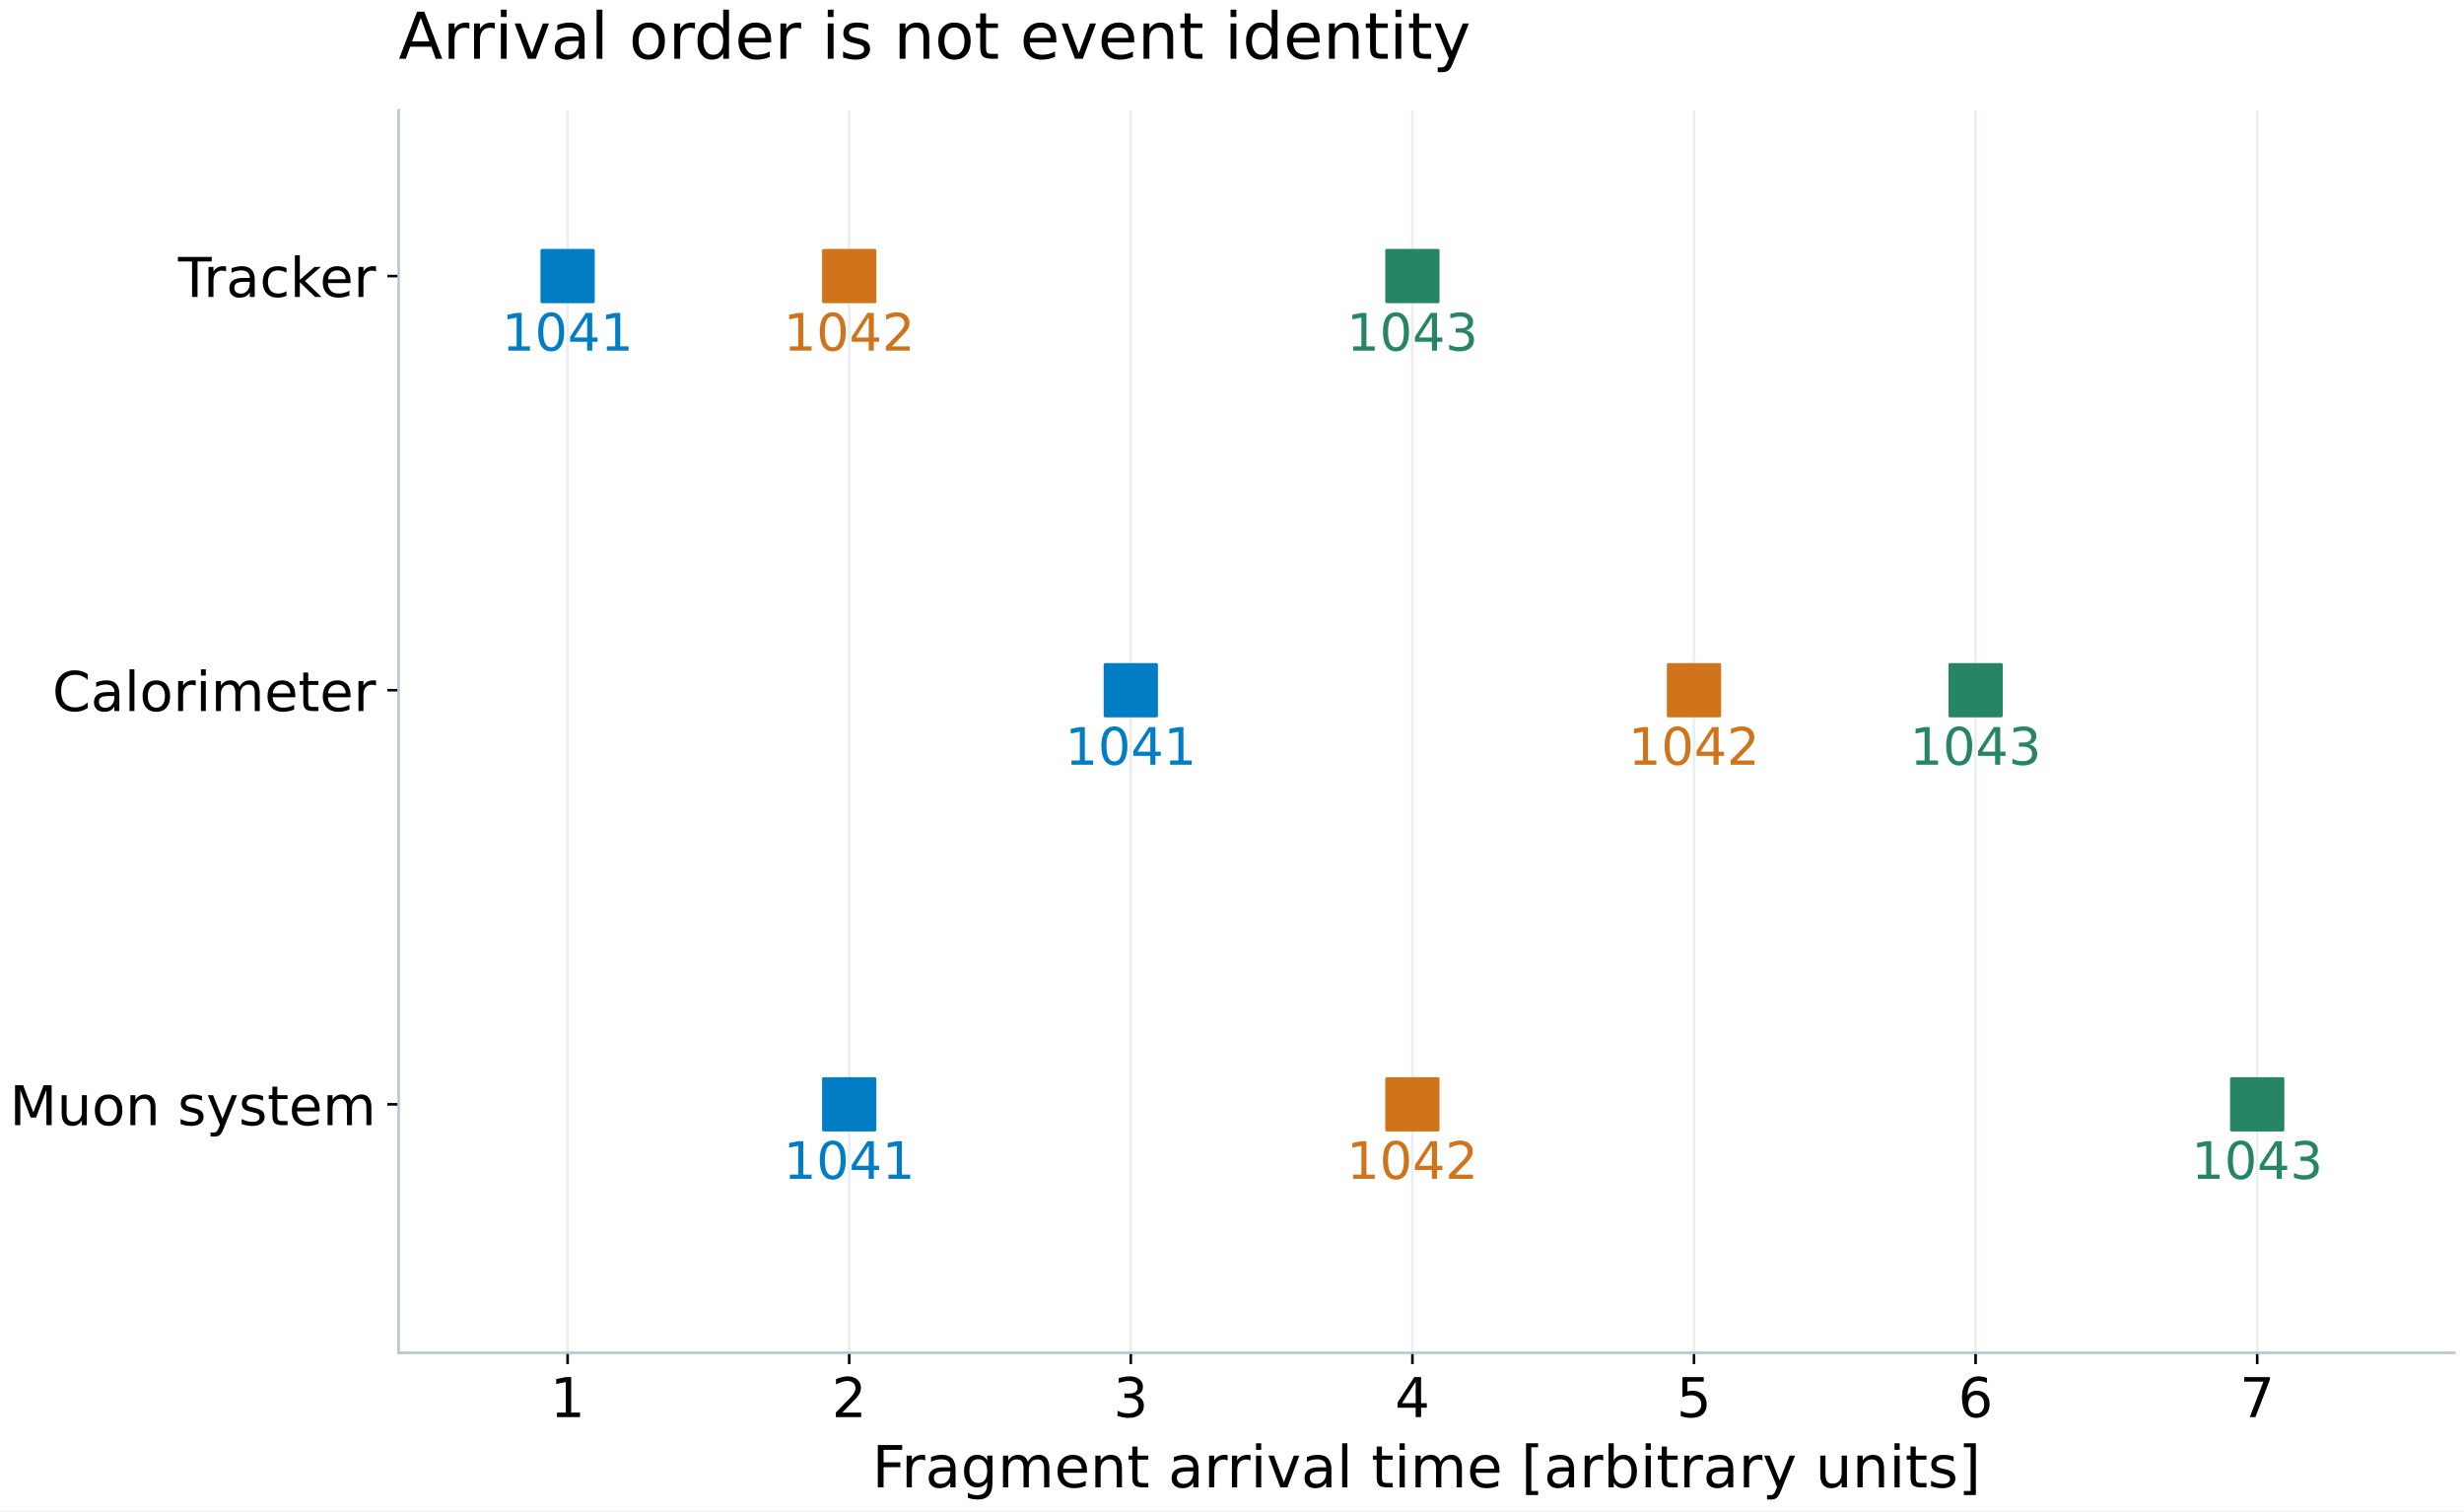
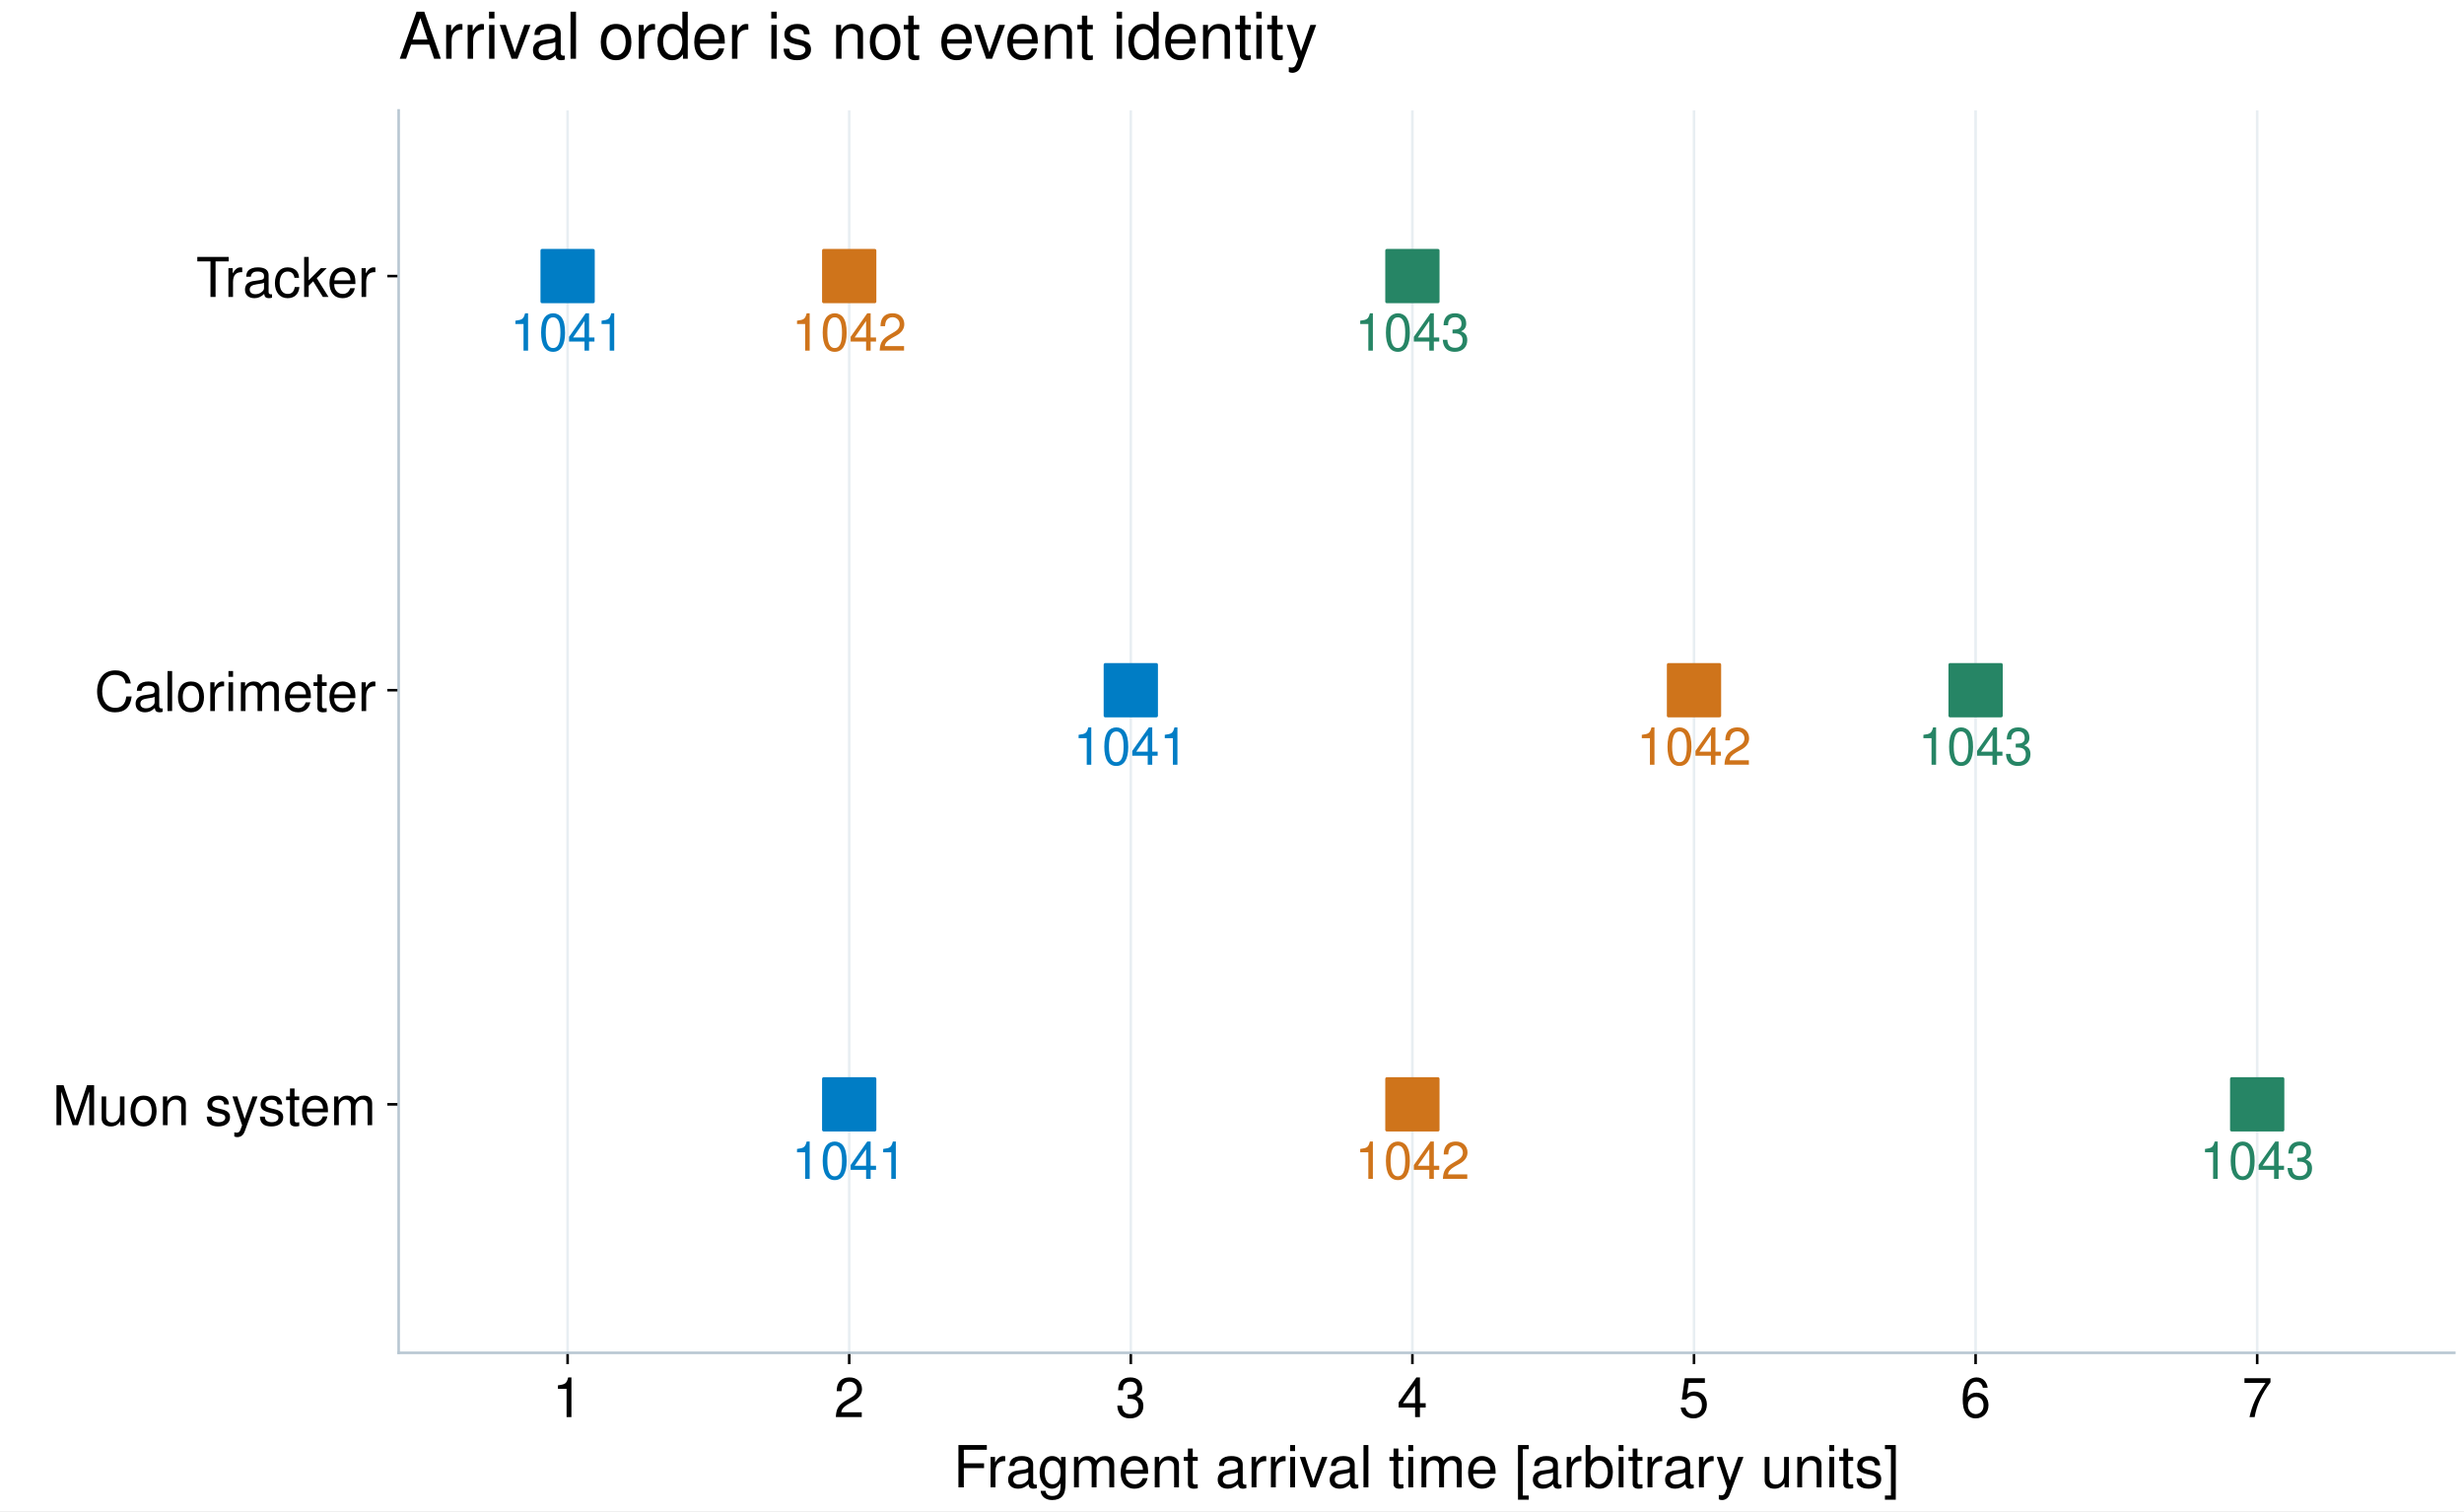
<svg xmlns="http://www.w3.org/2000/svg" xmlns:xlink="http://www.w3.org/1999/xlink" width="763.2pt" height="468pt" viewBox="0 0 763.2 468" version="1.1">
  <defs>
    <style type="text/css">*{stroke-linejoin: round; stroke-linecap: butt}</style>
  </defs>
  <g id="figure_1">
    <g id="patch_1">
      <path d="M 0 468  L 763.2 468  L 763.2 0  L 0 0  z " style="fill: #ffffff" />
    </g>
    <g id="axes_1">
      <g id="patch_2">
        <path d="M 123.478 418.998  L 760.2 418.998  L 760.2 34.197  L 123.478 34.197  z " style="fill: #ffffff" />
      </g>
      <g id="matplotlib.axis_1">
        <g id="xtick_1">
          <g id="line2d_1">
            <path d="M 175.811 418.998  L 175.811 34.197  " clip-path="url(#p40c60de4d8)" style="fill: none; stroke: #e0e8ed; stroke-opacity: 0.75; stroke-width: 0.8; stroke-linecap: square" />
          </g>
          <g id="line2d_2">
            <defs>
              <path id="mb083460820" d="M 0 0  L 0 3.5  " style="stroke: #000000; stroke-width: 0.8" />
            </defs>
            <g>
              <use xlink:href="#mb083460820" x="175.811" y="418.998" style="stroke: #000000; stroke-width: 0.8" />
            </g>
          </g>
          <g id="text_1">
-             <text style="font-size: 17px; font-family: 'DejaVu Sans'; text-anchor: middle" x="175.811" y="438.914" transform="rotate(-0 175.8112 438.9144)">1</text>
+             <text style="font-size: 17px; font-family: 'Helvetica Neue', Helvetica, Arial, sans-serif; text-anchor: middle" x="175.811" y="438.914" transform="rotate(-0 175.8112 438.9144)">1</text>
          </g>
        </g>
        <g id="xtick_2">
          <g id="line2d_3">
            <path d="M 263.033 418.998  L 263.033 34.197  " clip-path="url(#p40c60de4d8)" style="fill: none; stroke: #e0e8ed; stroke-opacity: 0.75; stroke-width: 0.8; stroke-linecap: square" />
          </g>
          <g id="line2d_4">
            <g>
              <use xlink:href="#mb083460820" x="263.033" y="418.998" style="stroke: #000000; stroke-width: 0.8" />
            </g>
          </g>
          <g id="text_2">
-             <text style="font-size: 17px; font-family: 'DejaVu Sans'; text-anchor: middle" x="263.033" y="438.914" transform="rotate(-0 263.0334 438.9144)">2</text>
+             <text style="font-size: 17px; font-family: 'Helvetica Neue', Helvetica, Arial, sans-serif; text-anchor: middle" x="263.033" y="438.914" transform="rotate(-0 263.0334 438.9144)">2</text>
          </g>
        </g>
        <g id="xtick_3">
          <g id="line2d_5">
            <path d="M 350.256 418.998  L 350.256 34.197  " clip-path="url(#p40c60de4d8)" style="fill: none; stroke: #e0e8ed; stroke-opacity: 0.75; stroke-width: 0.8; stroke-linecap: square" />
          </g>
          <g id="line2d_6">
            <g>
              <use xlink:href="#mb083460820" x="350.256" y="418.998" style="stroke: #000000; stroke-width: 0.8" />
            </g>
          </g>
          <g id="text_3">
-             <text style="font-size: 17px; font-family: 'DejaVu Sans'; text-anchor: middle" x="350.256" y="438.914" transform="rotate(-0 350.2555 438.9144)">3</text>
+             <text style="font-size: 17px; font-family: 'Helvetica Neue', Helvetica, Arial, sans-serif; text-anchor: middle" x="350.256" y="438.914" transform="rotate(-0 350.2555 438.9144)">3</text>
          </g>
        </g>
        <g id="xtick_4">
          <g id="line2d_7">
            <path d="M 437.478 418.998  L 437.478 34.197  " clip-path="url(#p40c60de4d8)" style="fill: none; stroke: #e0e8ed; stroke-opacity: 0.75; stroke-width: 0.8; stroke-linecap: square" />
          </g>
          <g id="line2d_8">
            <g>
              <use xlink:href="#mb083460820" x="437.478" y="418.998" style="stroke: #000000; stroke-width: 0.8" />
            </g>
          </g>
          <g id="text_4">
-             <text style="font-size: 17px; font-family: 'DejaVu Sans'; text-anchor: middle" x="437.478" y="438.914" transform="rotate(-0 437.4777 438.9144)">4</text>
+             <text style="font-size: 17px; font-family: 'Helvetica Neue', Helvetica, Arial, sans-serif; text-anchor: middle" x="437.478" y="438.914" transform="rotate(-0 437.4777 438.9144)">4</text>
          </g>
        </g>
        <g id="xtick_5">
          <g id="line2d_9">
            <path d="M 524.7 418.998  L 524.7 34.197  " clip-path="url(#p40c60de4d8)" style="fill: none; stroke: #e0e8ed; stroke-opacity: 0.75; stroke-width: 0.8; stroke-linecap: square" />
          </g>
          <g id="line2d_10">
            <g>
              <use xlink:href="#mb083460820" x="524.7" y="418.998" style="stroke: #000000; stroke-width: 0.8" />
            </g>
          </g>
          <g id="text_5">
-             <text style="font-size: 17px; font-family: 'DejaVu Sans'; text-anchor: middle" x="524.7" y="438.914" transform="rotate(-0 524.6999 438.9144)">5</text>
+             <text style="font-size: 17px; font-family: 'Helvetica Neue', Helvetica, Arial, sans-serif; text-anchor: middle" x="524.7" y="438.914" transform="rotate(-0 524.6999 438.9144)">5</text>
          </g>
        </g>
        <g id="xtick_6">
          <g id="line2d_11">
            <path d="M 611.922 418.998  L 611.922 34.197  " clip-path="url(#p40c60de4d8)" style="fill: none; stroke: #e0e8ed; stroke-opacity: 0.75; stroke-width: 0.8; stroke-linecap: square" />
          </g>
          <g id="line2d_12">
            <g>
              <use xlink:href="#mb083460820" x="611.922" y="418.998" style="stroke: #000000; stroke-width: 0.8" />
            </g>
          </g>
          <g id="text_6">
-             <text style="font-size: 17px; font-family: 'DejaVu Sans'; text-anchor: middle" x="611.922" y="438.914" transform="rotate(-0 611.9221 438.9144)">6</text>
+             <text style="font-size: 17px; font-family: 'Helvetica Neue', Helvetica, Arial, sans-serif; text-anchor: middle" x="611.922" y="438.914" transform="rotate(-0 611.9221 438.9144)">6</text>
          </g>
        </g>
        <g id="xtick_7">
          <g id="line2d_13">
            <path d="M 699.144 418.998  L 699.144 34.197  " clip-path="url(#p40c60de4d8)" style="fill: none; stroke: #e0e8ed; stroke-opacity: 0.75; stroke-width: 0.8; stroke-linecap: square" />
          </g>
          <g id="line2d_14">
            <g>
              <use xlink:href="#mb083460820" x="699.144" y="418.998" style="stroke: #000000; stroke-width: 0.8" />
            </g>
          </g>
          <g id="text_7">
-             <text style="font-size: 17px; font-family: 'DejaVu Sans'; text-anchor: middle" x="699.144" y="438.914" transform="rotate(-0 699.1442 438.9144)">7</text>
+             <text style="font-size: 17px; font-family: 'Helvetica Neue', Helvetica, Arial, sans-serif; text-anchor: middle" x="699.144" y="438.914" transform="rotate(-0 699.1442 438.9144)">7</text>
          </g>
        </g>
        <g id="text_8">
-           <text style="font-size: 18px; font-family: 'DejaVu Sans'; text-anchor: middle" x="441.839" y="460.676" transform="rotate(-0 441.8388 460.6755)">Fragment arrival time [arbitrary units]</text>
+           <text style="font-size: 18px; font-family: 'Helvetica Neue', Helvetica, Arial, sans-serif; text-anchor: middle" x="441.839" y="460.676" transform="rotate(-0 441.8388 460.6755)">Fragment arrival time [arbitrary units]</text>
        </g>
      </g>
      <g id="matplotlib.axis_2">
        <g id="ytick_1">
          <g id="line2d_15">
            <defs>
              <path id="m7acc413e31" d="M 0 0  L -3.5 0  " style="stroke: #000000; stroke-width: 0.8" />
            </defs>
            <g>
              <use xlink:href="#m7acc413e31" x="123.478" y="85.504" style="stroke: #000000; stroke-width: 0.8" />
            </g>
          </g>
          <g id="text_9">
-             <text style="font-size: 17px; font-family: 'DejaVu Sans'; text-anchor: end" x="116.478" y="91.963" transform="rotate(-0 116.4779 91.96262)">Tracker</text>
+             <text style="font-size: 17px; font-family: 'Helvetica Neue', Helvetica, Arial, sans-serif; text-anchor: end" x="116.478" y="91.963" transform="rotate(-0 116.4779 91.96262)">Tracker</text>
          </g>
        </g>
        <g id="ytick_2">
          <g id="line2d_16">
            <g>
              <use xlink:href="#m7acc413e31" x="123.478" y="213.771" style="stroke: #000000; stroke-width: 0.8" />
            </g>
          </g>
          <g id="text_10">
-             <text style="font-size: 17px; font-family: 'DejaVu Sans'; text-anchor: end" x="116.478" y="220.23" transform="rotate(-0 116.4779 220.2297)">Calorimeter</text>
+             <text style="font-size: 17px; font-family: 'Helvetica Neue', Helvetica, Arial, sans-serif; text-anchor: end" x="116.478" y="220.23" transform="rotate(-0 116.4779 220.2297)">Calorimeter</text>
          </g>
        </g>
        <g id="ytick_3">
          <g id="line2d_17">
            <g>
              <use xlink:href="#m7acc413e31" x="123.478" y="342.038" style="stroke: #000000; stroke-width: 0.8" />
            </g>
          </g>
          <g id="text_11">
-             <text style="font-size: 17px; font-family: 'DejaVu Sans'; text-anchor: end" x="116.478" y="348.496" transform="rotate(-0 116.4779 348.4961)">Muon system</text>
+             <text style="font-size: 17px; font-family: 'Helvetica Neue', Helvetica, Arial, sans-serif; text-anchor: end" x="116.478" y="348.496" transform="rotate(-0 116.4779 348.4961)">Muon system</text>
          </g>
        </g>
      </g>
      <g id="PathCollection_1">
        <defs>
          <path id="m6faa2e9ab7" d="M -7.906 7.906  L 7.906 7.906  L 7.906 -7.906  L -7.906 -7.906  z " style="stroke: #007dc5" />
        </defs>
        <g clip-path="url(#p40c60de4d8)">
          <use xlink:href="#m6faa2e9ab7" x="175.811" y="85.504" style="fill: #007dc5; stroke: #007dc5" />
        </g>
      </g>
      <g id="PathCollection_2">
        <g clip-path="url(#p40c60de4d8)">
          <use xlink:href="#m6faa2e9ab7" x="350.256" y="213.771" style="fill: #007dc5; stroke: #007dc5" />
        </g>
      </g>
      <g id="PathCollection_3">
        <g clip-path="url(#p40c60de4d8)">
          <use xlink:href="#m6faa2e9ab7" x="263.033" y="342.038" style="fill: #007dc5; stroke: #007dc5" />
        </g>
      </g>
      <g id="PathCollection_4">
        <defs>
          <path id="m4d7fedd108" d="M -7.906 7.906  L 7.906 7.906  L 7.906 -7.906  L -7.906 -7.906  z " style="stroke: #cf741b" />
        </defs>
        <g clip-path="url(#p40c60de4d8)">
          <use xlink:href="#m4d7fedd108" x="263.033" y="85.504" style="fill: #cf741b; stroke: #cf741b" />
        </g>
      </g>
      <g id="PathCollection_5">
        <g clip-path="url(#p40c60de4d8)">
          <use xlink:href="#m4d7fedd108" x="524.7" y="213.771" style="fill: #cf741b; stroke: #cf741b" />
        </g>
      </g>
      <g id="PathCollection_6">
        <g clip-path="url(#p40c60de4d8)">
          <use xlink:href="#m4d7fedd108" x="437.478" y="342.038" style="fill: #cf741b; stroke: #cf741b" />
        </g>
      </g>
      <g id="PathCollection_7">
        <defs>
          <path id="m5ee678ffd1" d="M -7.906 7.906  L 7.906 7.906  L 7.906 -7.906  L -7.906 -7.906  z " style="stroke: #268565" />
        </defs>
        <g clip-path="url(#p40c60de4d8)">
          <use xlink:href="#m5ee678ffd1" x="437.478" y="85.504" style="fill: #268565; stroke: #268565" />
        </g>
      </g>
      <g id="PathCollection_8">
        <g clip-path="url(#p40c60de4d8)">
          <use xlink:href="#m5ee678ffd1" x="611.922" y="213.771" style="fill: #268565; stroke: #268565" />
        </g>
      </g>
      <g id="PathCollection_9">
        <g clip-path="url(#p40c60de4d8)">
          <use xlink:href="#m5ee678ffd1" x="699.144" y="342.038" style="fill: #268565; stroke: #268565" />
        </g>
      </g>
      <g id="patch_3">
        <path d="M 123.478 418.998  L 123.478 34.197  " style="fill: none; stroke: #b8c7d2; stroke-width: 0.8; stroke-linejoin: miter; stroke-linecap: square" />
      </g>
      <g id="patch_4">
        <path d="M 123.478 418.998  L 760.2 418.998  " style="fill: none; stroke: #b8c7d2; stroke-width: 0.8; stroke-linejoin: miter; stroke-linecap: square" />
      </g>
      <g id="text_12">
-         <text style="font-size: 16px; font-family: 'DejaVu Sans'; text-anchor: middle; fill: #007dc5" x="175.811" y="108.592" transform="rotate(-0 175.8112 108.592)">1041</text>
+         <text style="font-size: 16px; font-family: 'Helvetica Neue', Helvetica, Arial, sans-serif; text-anchor: middle; fill: #007dc5" x="175.811" y="108.592" transform="rotate(-0 175.8112 108.592)">1041</text>
      </g>
      <g id="text_13">
-         <text style="font-size: 16px; font-family: 'DejaVu Sans'; text-anchor: middle; fill: #007dc5" x="350.256" y="236.859" transform="rotate(-0 350.2555 236.8591)">1041</text>
+         <text style="font-size: 16px; font-family: 'Helvetica Neue', Helvetica, Arial, sans-serif; text-anchor: middle; fill: #007dc5" x="350.256" y="236.859" transform="rotate(-0 350.2555 236.8591)">1041</text>
      </g>
      <g id="text_14">
-         <text style="font-size: 16px; font-family: 'DejaVu Sans'; text-anchor: middle; fill: #007dc5" x="263.033" y="365.126" transform="rotate(-0 263.0334 365.1262)">1041</text>
+         <text style="font-size: 16px; font-family: 'Helvetica Neue', Helvetica, Arial, sans-serif; text-anchor: middle; fill: #007dc5" x="263.033" y="365.126" transform="rotate(-0 263.0334 365.1262)">1041</text>
      </g>
      <g id="text_15">
-         <text style="font-size: 16px; font-family: 'DejaVu Sans'; text-anchor: middle; fill: #cf741b" x="263.033" y="108.592" transform="rotate(-0 263.0334 108.592)">1042</text>
+         <text style="font-size: 16px; font-family: 'Helvetica Neue', Helvetica, Arial, sans-serif; text-anchor: middle; fill: #cf741b" x="263.033" y="108.592" transform="rotate(-0 263.0334 108.592)">1042</text>
      </g>
      <g id="text_16">
-         <text style="font-size: 16px; font-family: 'DejaVu Sans'; text-anchor: middle; fill: #cf741b" x="524.7" y="236.859" transform="rotate(-0 524.6999 236.8591)">1042</text>
+         <text style="font-size: 16px; font-family: 'Helvetica Neue', Helvetica, Arial, sans-serif; text-anchor: middle; fill: #cf741b" x="524.7" y="236.859" transform="rotate(-0 524.6999 236.8591)">1042</text>
      </g>
      <g id="text_17">
-         <text style="font-size: 16px; font-family: 'DejaVu Sans'; text-anchor: middle; fill: #cf741b" x="437.478" y="365.126" transform="rotate(-0 437.4777 365.1262)">1042</text>
+         <text style="font-size: 16px; font-family: 'Helvetica Neue', Helvetica, Arial, sans-serif; text-anchor: middle; fill: #cf741b" x="437.478" y="365.126" transform="rotate(-0 437.4777 365.1262)">1042</text>
      </g>
      <g id="text_18">
-         <text style="font-size: 16px; font-family: 'DejaVu Sans'; text-anchor: middle; fill: #268565" x="437.478" y="108.592" transform="rotate(-0 437.4777 108.592)">1043</text>
+         <text style="font-size: 16px; font-family: 'Helvetica Neue', Helvetica, Arial, sans-serif; text-anchor: middle; fill: #268565" x="437.478" y="108.592" transform="rotate(-0 437.4777 108.592)">1043</text>
      </g>
      <g id="text_19">
-         <text style="font-size: 16px; font-family: 'DejaVu Sans'; text-anchor: middle; fill: #268565" x="611.922" y="236.859" transform="rotate(-0 611.9221 236.8591)">1043</text>
+         <text style="font-size: 16px; font-family: 'Helvetica Neue', Helvetica, Arial, sans-serif; text-anchor: middle; fill: #268565" x="611.922" y="236.859" transform="rotate(-0 611.9221 236.8591)">1043</text>
      </g>
      <g id="text_20">
-         <text style="font-size: 16px; font-family: 'DejaVu Sans'; text-anchor: middle; fill: #268565" x="699.144" y="365.126" transform="rotate(-0 699.1442 365.1262)">1043</text>
+         <text style="font-size: 16px; font-family: 'Helvetica Neue', Helvetica, Arial, sans-serif; text-anchor: middle; fill: #268565" x="699.144" y="365.126" transform="rotate(-0 699.1442 365.1262)">1043</text>
      </g>
      <g id="text_21">
-         <text style="font-size: 20px; font-family: 'DejaVu Sans'; text-anchor: start" x="123.478" y="18.197" transform="rotate(-0 123.4779 18.19712)">Arrival order is not event identity</text>
+         <text style="font-size: 20px; font-family: 'Helvetica Neue', Helvetica, Arial, sans-serif; text-anchor: start" x="123.478" y="18.197" transform="rotate(-0 123.4779 18.19712)">Arrival order is not event identity</text>
      </g>
    </g>
  </g>
  <defs>
    <clipPath id="p40c60de4d8">
      <rect x="123.478" y="34.197" width="636.722" height="384.801" />
    </clipPath>
  </defs>
</svg>
